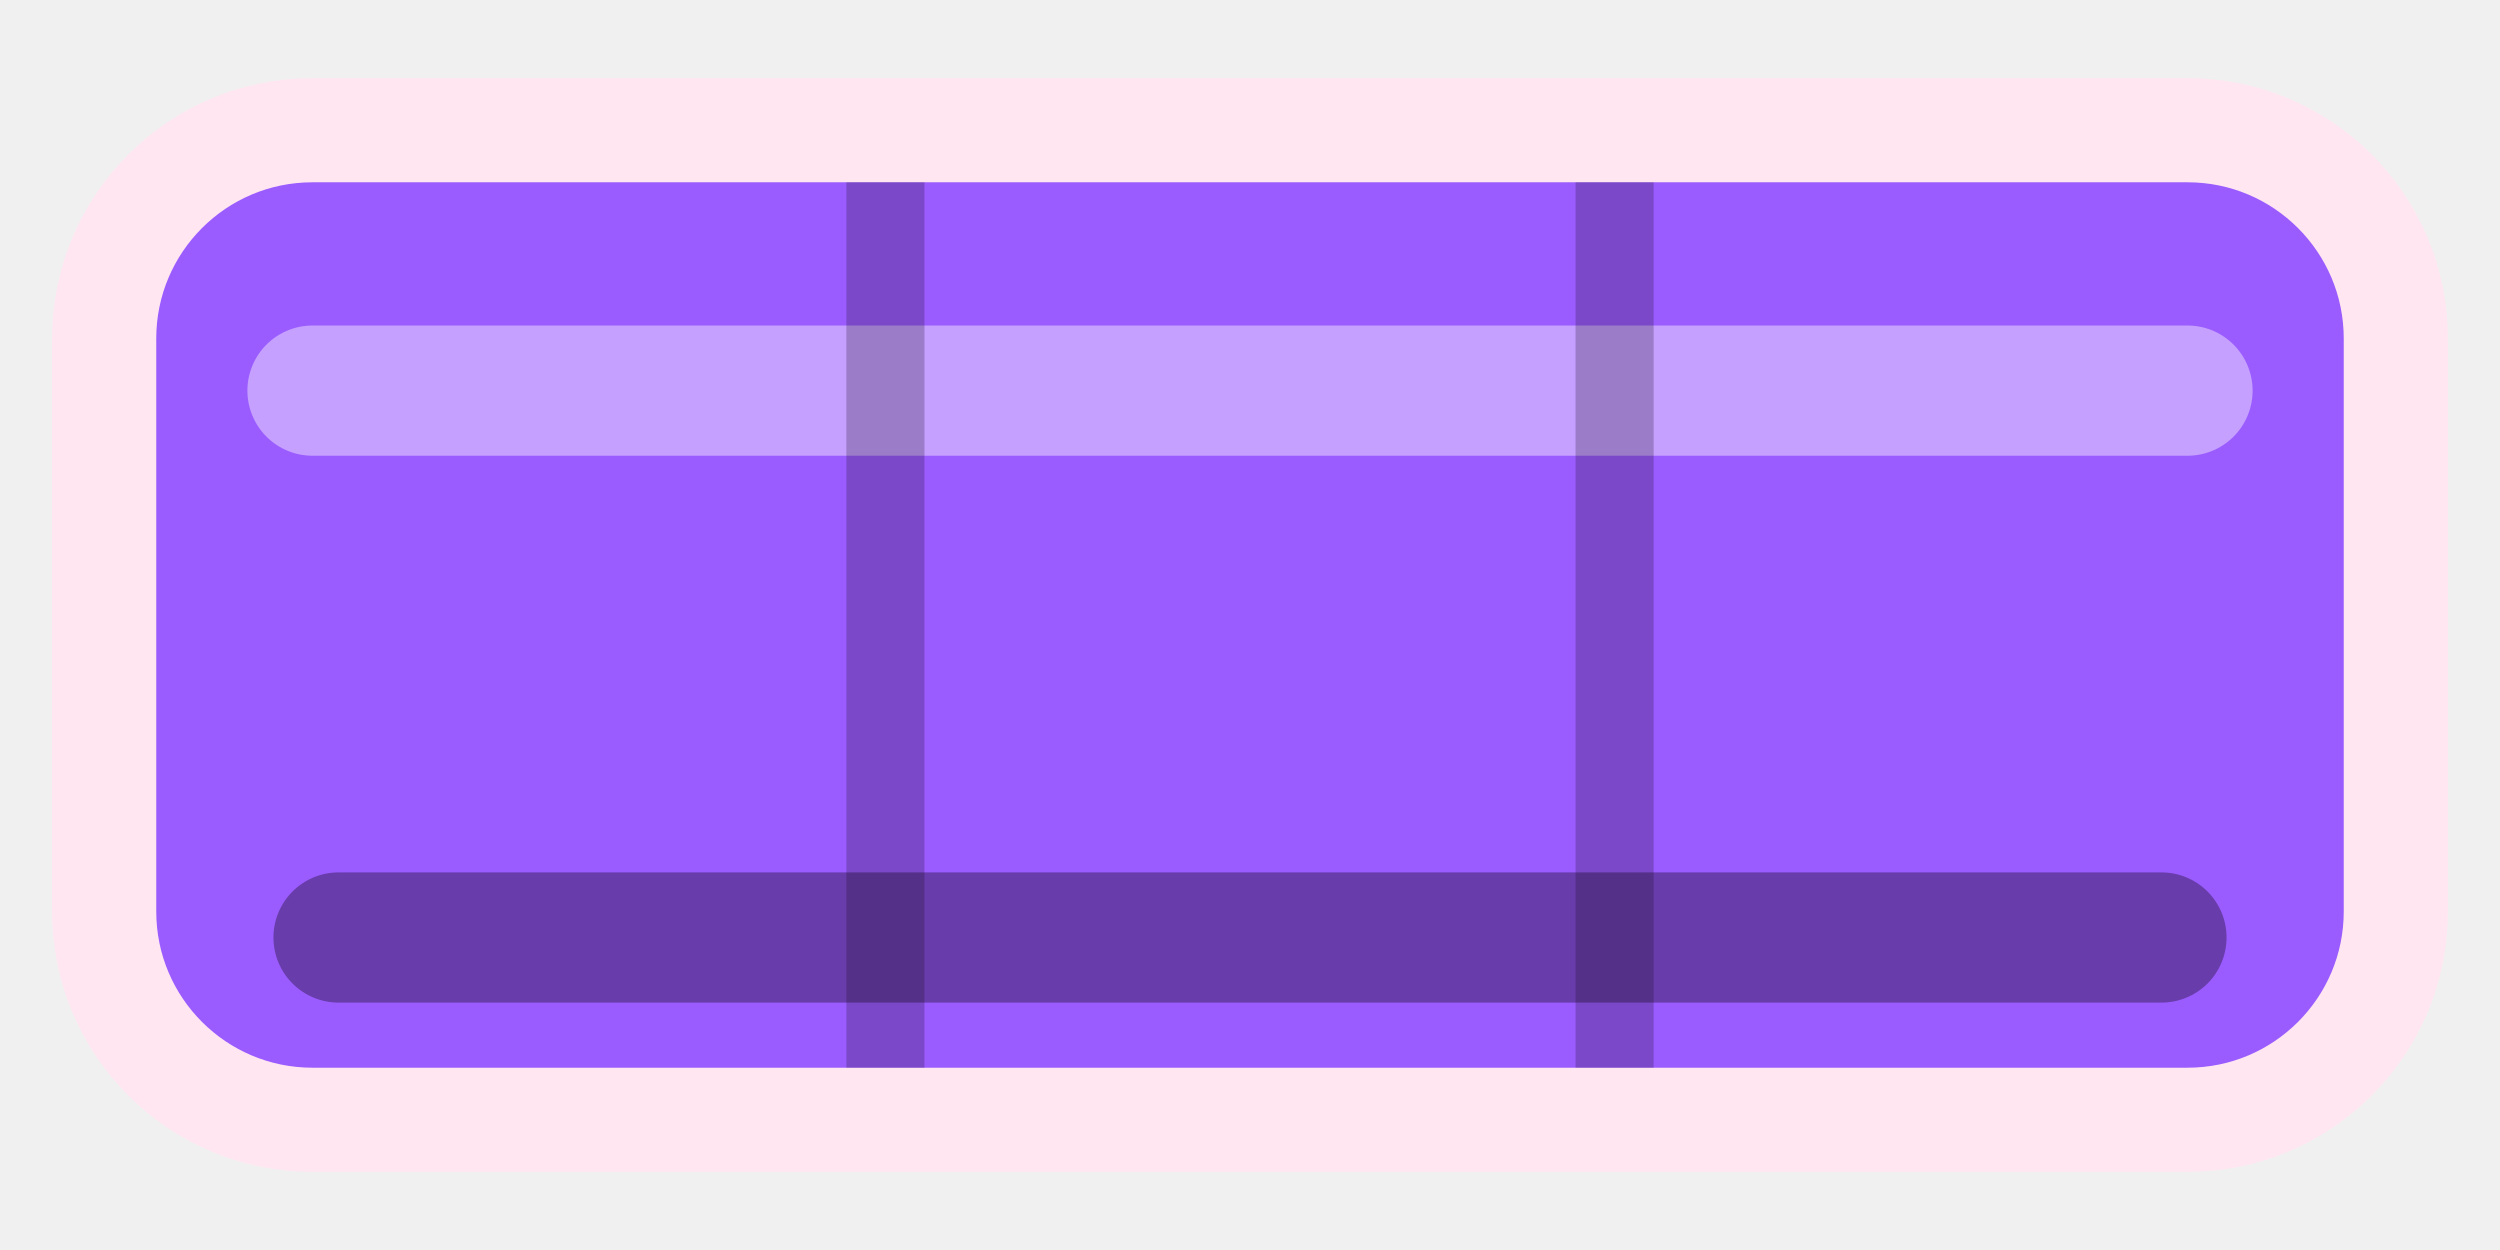
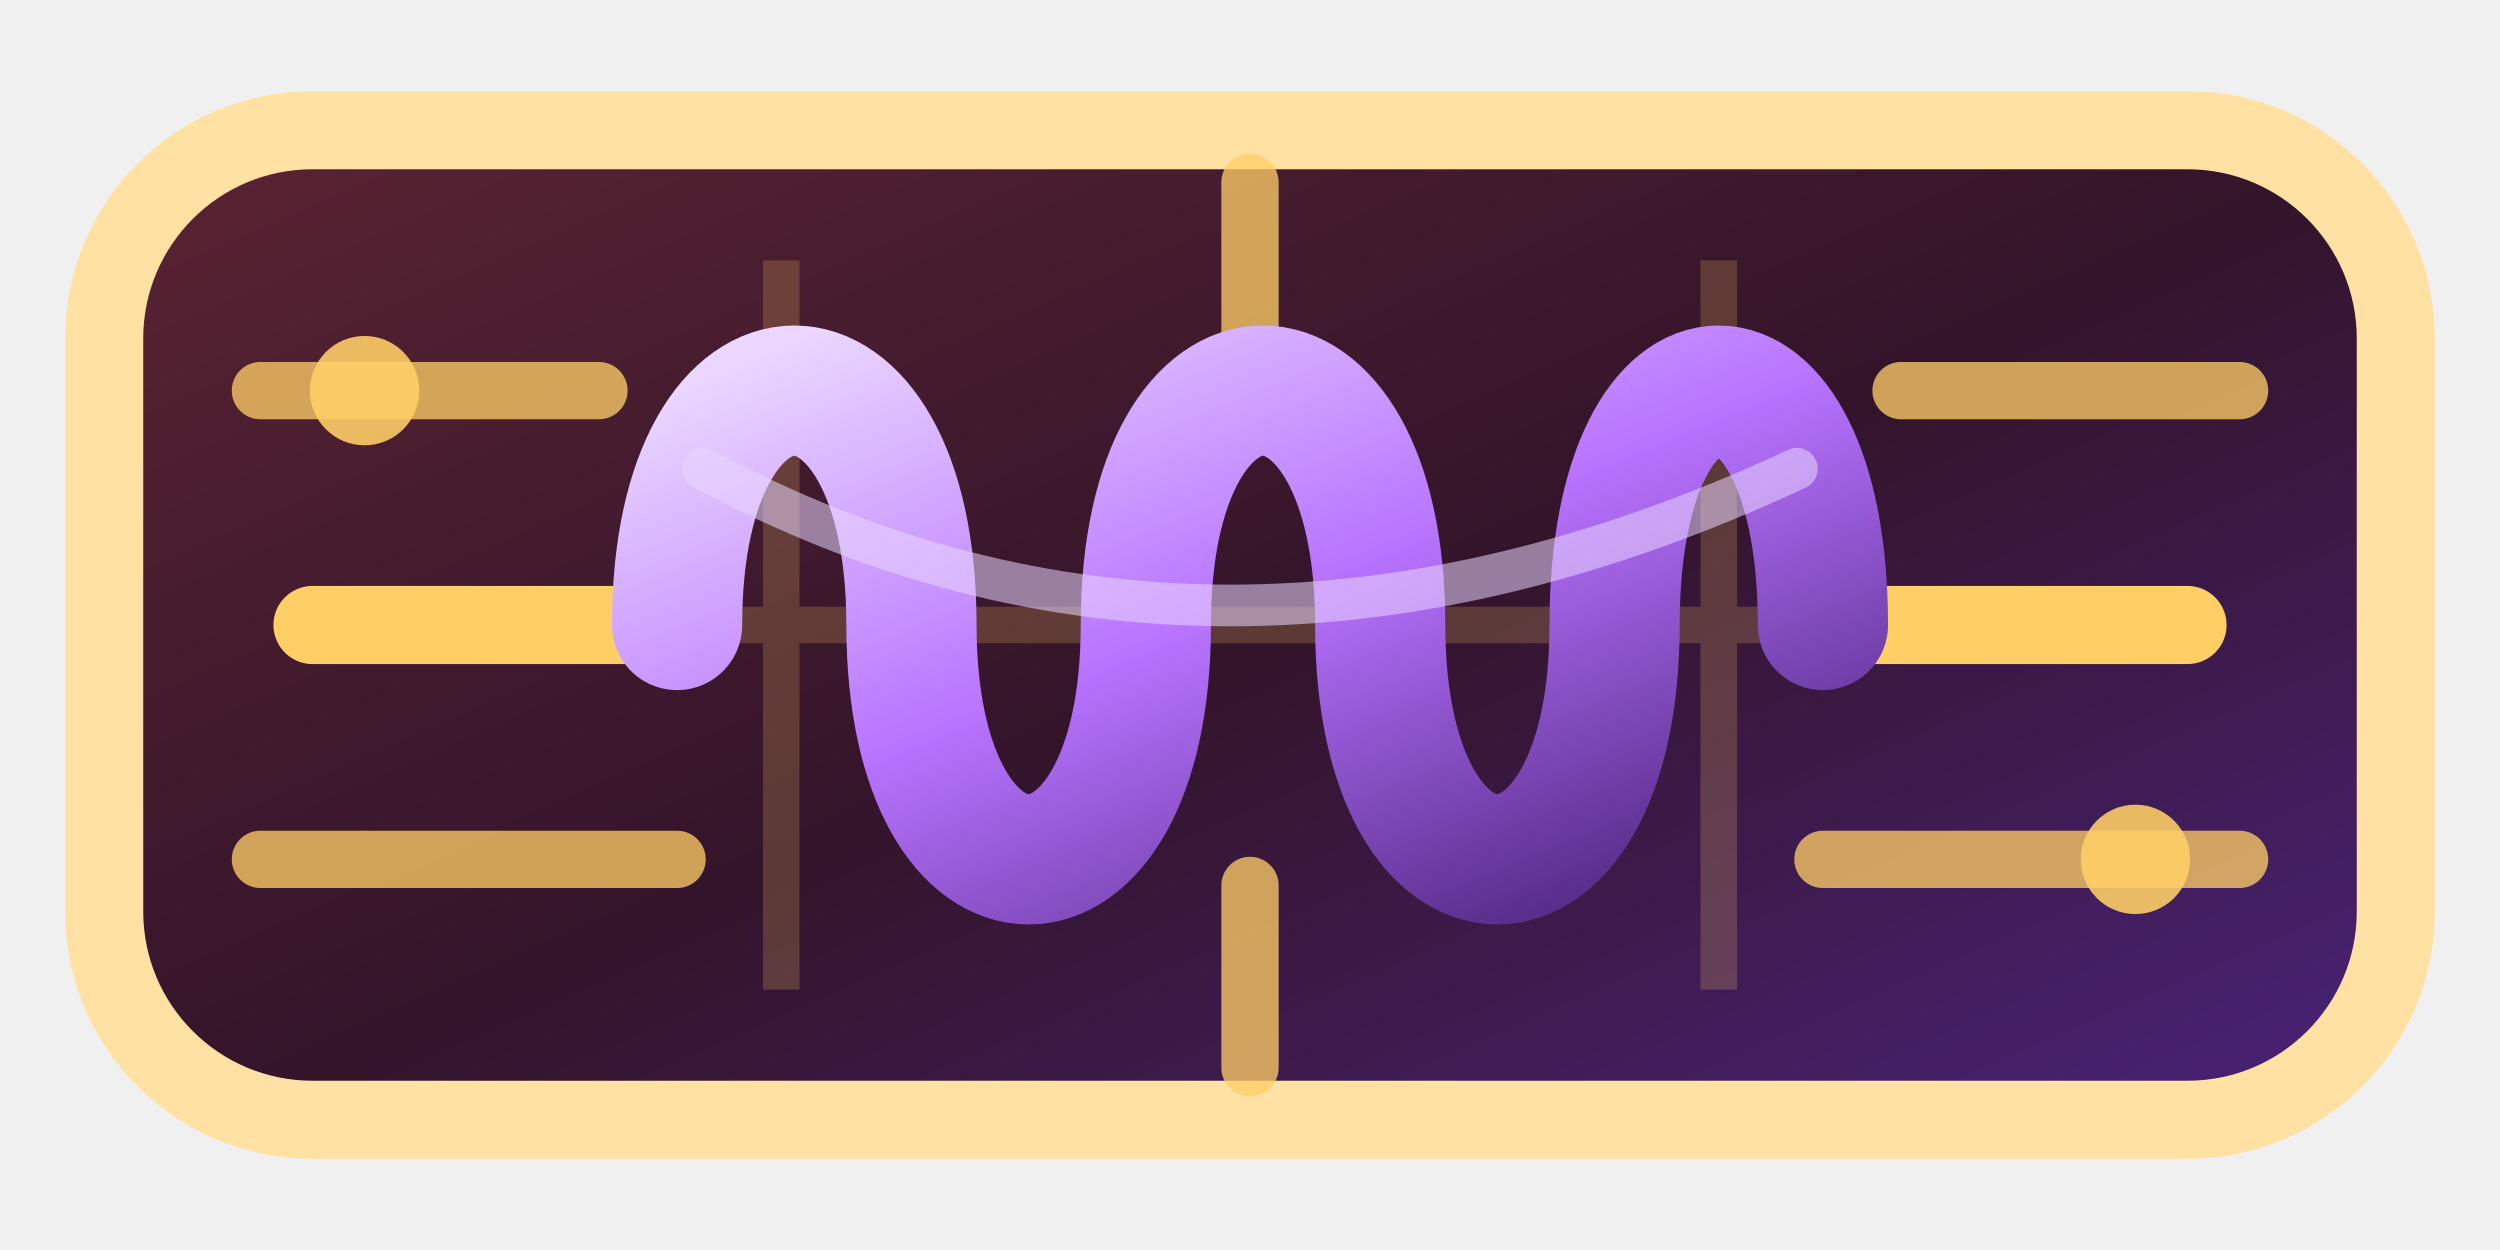
- <svg xmlns="http://www.w3.org/2000/svg" viewBox="0 0 96 48" role="img" aria-label="Tijolo do jogo">
-   <rect x="4" y="5" width="88" height="38" rx="8" fill="#9b5cff" stroke="#ffe6f1" stroke-width="4" />
-   <path d="M12 15h72" stroke="#ffffff" stroke-width="5" stroke-linecap="round" opacity="0.42" />
-   <path d="M13 36h70" stroke="#16071f" stroke-width="5" stroke-linecap="round" opacity="0.38" />
-   <path d="M34 7v34M62 7v34" stroke="#16071f" stroke-width="3" opacity="0.24" />
+ <svg xmlns="http://www.w3.org/2000/svg" viewBox="0 0 96 48" role="img" aria-label="Indutor">
+   <defs>
+     <linearGradient id="spr-brick-basic-purple-sunset-normal-board" x1="0" y1="0" x2="1" y2="1">
+       <stop offset="0" stop-color="#5b2433" />
+       <stop offset="0.52" stop-color="#33142a" />
+       <stop offset="1" stop-color="#4a237a" />
+     </linearGradient>
+     <linearGradient id="spr-brick-basic-purple-sunset-normal-part" x1="0" y1="0" x2="1" y2="1">
+       <stop offset="0" stop-color="#ead6ff" />
+       <stop offset="0.48" stop-color="#b873ff" />
+       <stop offset="1" stop-color="#4a237a" />
+     </linearGradient>
+   </defs>
+   <rect x="4" y="5" width="88" height="38" rx="8" fill="url(#spr-brick-basic-purple-sunset-normal-board)" stroke="#ffe2a3" stroke-width="3" />
+   <path d="M10 15h13M73 15h13M10 33h16M70 33h16M48 7v7M48 34v7" stroke="#ffcf66" stroke-width="2.2" stroke-linecap="round" opacity=".76" />
+   <path d="M14 24h68M30 10v28M66 10v28" stroke="#ffd16638" stroke-width="1.4" opacity=".9" />
+   <circle cx="14" cy="15" r="2.1" fill="#ffcf66" opacity=".88" />
+   <circle cx="82" cy="33" r="2.1" fill="#ffcf66" opacity=".88" />
+   <path d="M12 24h14M70 24h14" stroke="#ffcf66" stroke-width="3" stroke-linecap="round" />
+   <path d="M26 24c0-12 9-12 9 0s9 12 9 0 9-12 9 0 9 12 9 0 8-12 8 0" fill="none" stroke="url(#spr-brick-basic-purple-sunset-normal-part)" stroke-width="5" stroke-linecap="round" />
+   <path d="M27 18c13 7 27 7 42 0" fill="none" stroke="#ead6ff" stroke-width="1.6" stroke-linecap="round" opacity=".55" />
</svg>
